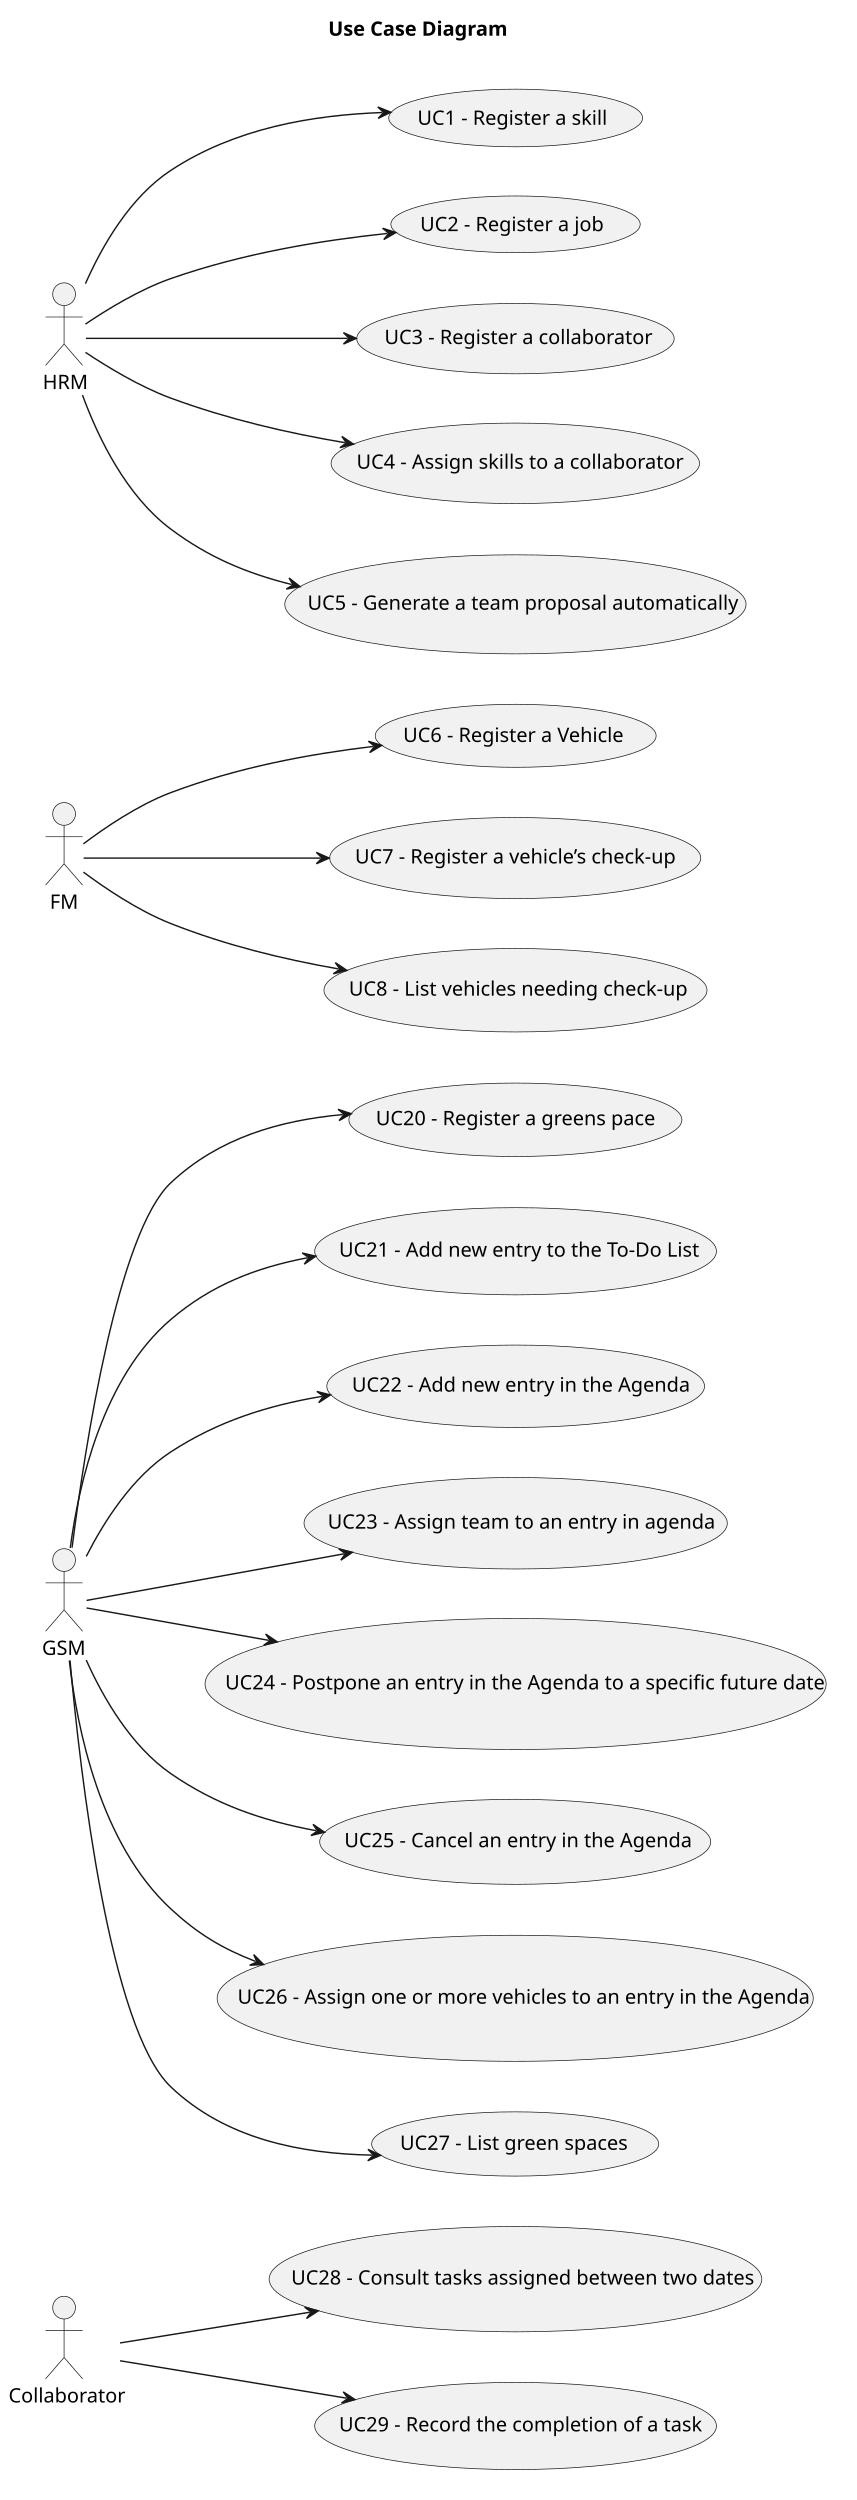
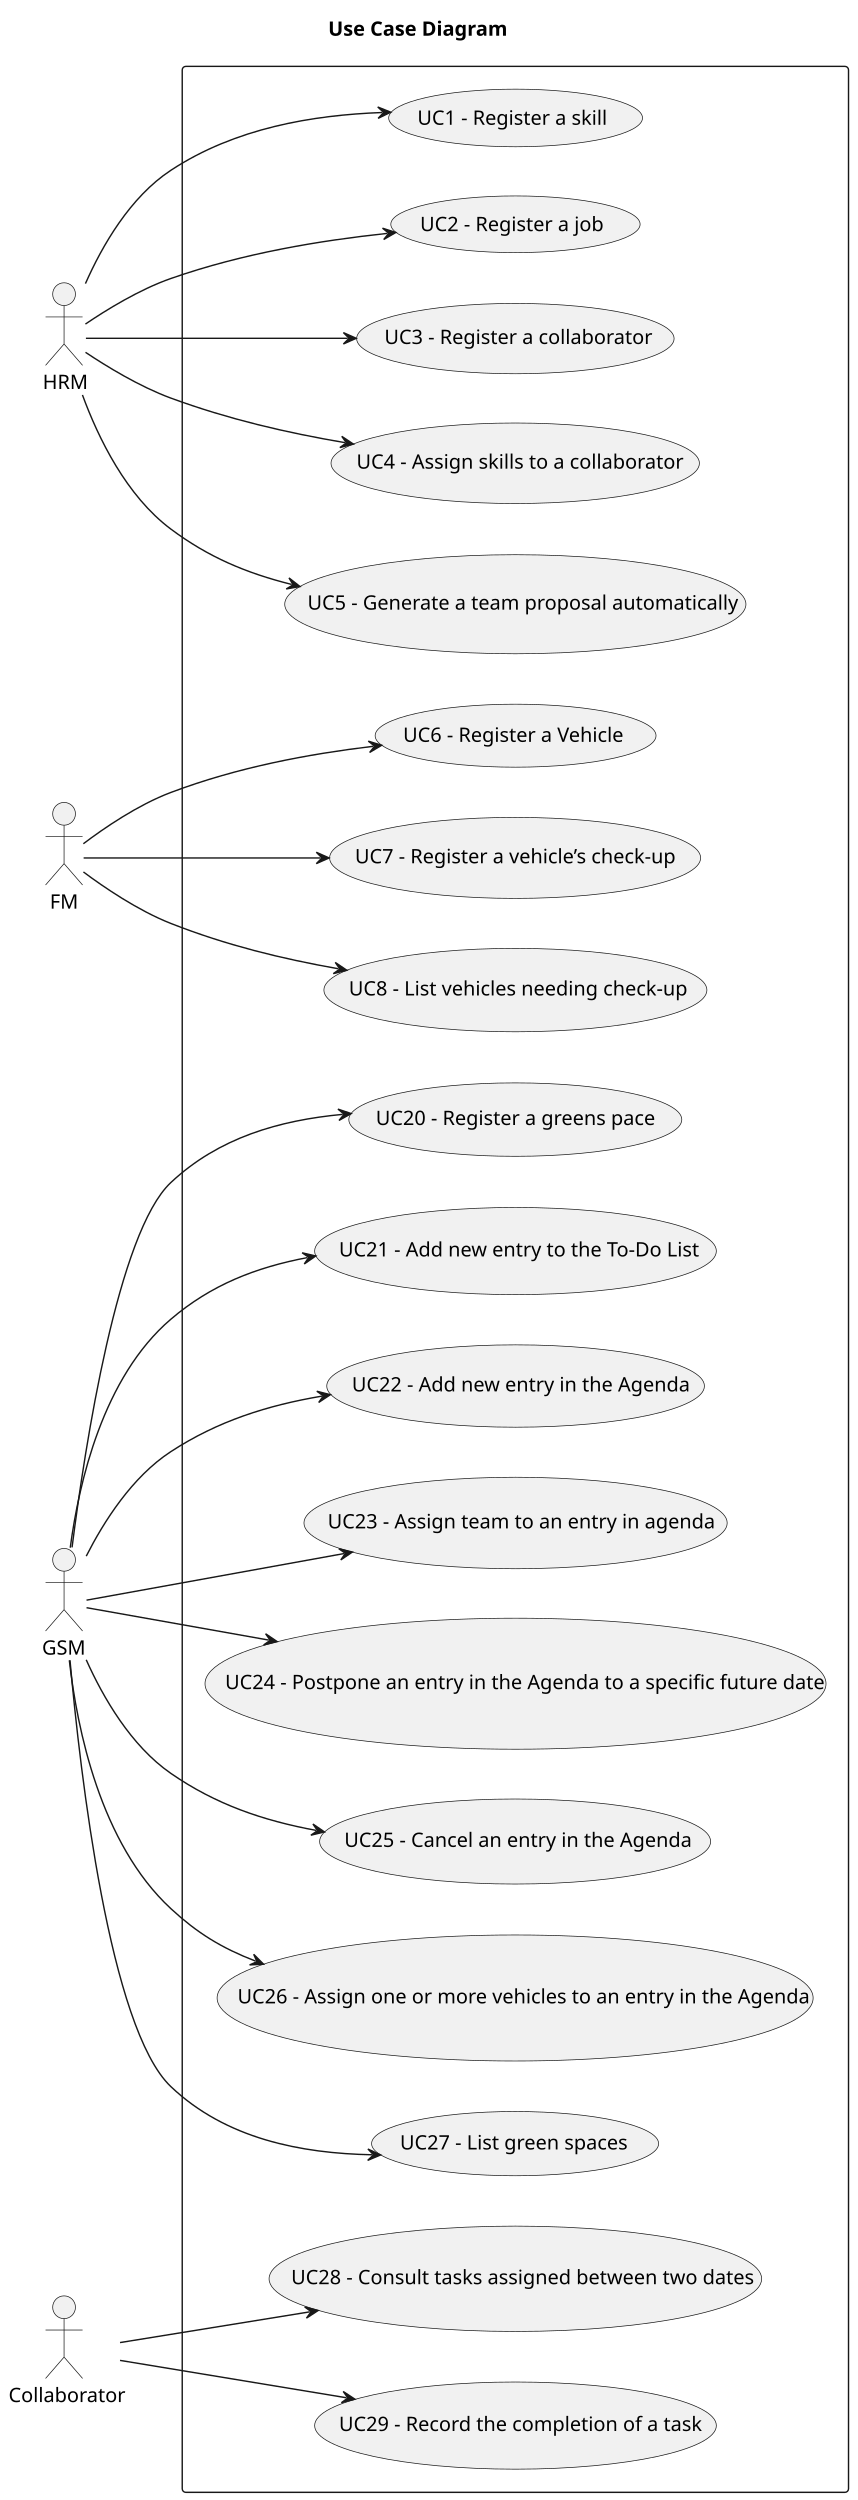
- <svg xmlns="http://www.w3.org/2000/svg" contentStyleType="text/css" height="1229.2px" preserveAspectRatio="none" style="width:421px;height:1229px;background:#FFFFFF;" version="1.1" viewBox="0 0 421 1229" width="421.4px" zoomAndPan="magnify">
+ <svg xmlns="http://www.w3.org/2000/svg" contentStyleType="text/css" height="1756px" preserveAspectRatio="none" style="width:602px;height:1756px;background:#FFFFFF;" version="1.1" viewBox="0 0 602 1756" width="602px" zoomAndPan="magnify">
  <defs />
  <g>
-     <text fill="#000000" font-family="sans-serif" font-size="9.8" font-weight="bold" lengthAdjust="spacing" textLength="88.9" x="161.35" y="17.575">Use Case Diagram</text>
+     <text fill="#000000" font-family="sans-serif" font-size="14" font-weight="bold" lengthAdjust="spacing" textLength="127" x="230.5" y="25.107">Use Case Diagram</text>
    <g id="cluster_##6">
-       <rect fill="none" height="1192.8" rx="1.75" ry="1.75" style="stroke:none;stroke-width:0.7;" width="327.6" x="89.6" y="32.635" />
+       <rect fill="none" height="1704" rx="2.5" ry="2.5" style="stroke:#181818;stroke-width:1.0;" width="468" x="128" y="46.621" />
    </g>
    <g id="elem_UC1">
-       <ellipse cx="253.507" cy="57.996" fill="#F1F1F1" rx="62.407" ry="14.161" style="stroke:#181818;stroke-width:0.35;" />
-       <text fill="#000000" font-family="sans-serif" font-size="9.8" lengthAdjust="spacing" textLength="92.4" x="205.207" y="61.359">UC1 - Register a skill</text>
+       <ellipse cx="362.152" cy="82.852" fill="#F1F1F1" rx="89.152" ry="20.23" style="stroke:#181818;stroke-width:0.5;" />
+       <text fill="#000000" font-family="sans-serif" font-size="14" lengthAdjust="spacing" textLength="132" x="293.152" y="87.655">UC1 - Register a skill</text>
    </g>
    <g id="elem_UC2">
-       <ellipse cx="253.441" cy="110.273" fill="#F1F1F1" rx="61.291" ry="13.938" style="stroke:#181818;stroke-width:0.35;" />
-       <text fill="#000000" font-family="sans-serif" font-size="9.8" lengthAdjust="spacing" textLength="89.6" x="206.541" y="113.636">UC2 - Register a job</text>
+       <ellipse cx="362.059" cy="157.533" fill="#F1F1F1" rx="87.559" ry="19.912" style="stroke:#181818;stroke-width:0.5;" />
+       <text fill="#000000" font-family="sans-serif" font-size="14" lengthAdjust="spacing" textLength="128" x="295.059" y="162.337">UC2 - Register a job</text>
    </g>
    <g id="elem_UC3">
-       <ellipse cx="253.397" cy="166.474" fill="#F1F1F1" rx="78.046" ry="17.289" style="stroke:#181818;stroke-width:0.35;" />
-       <text fill="#000000" font-family="sans-serif" font-size="9.8" lengthAdjust="spacing" textLength="128.8" x="188.996" y="169.132">UC3 - Register a collaborator</text>
+       <ellipse cx="361.995" cy="237.82" fill="#F1F1F1" rx="111.495" ry="24.699" style="stroke:#181818;stroke-width:0.5;" />
+       <text fill="#000000" font-family="sans-serif" font-size="14" lengthAdjust="spacing" textLength="184" x="269.995" y="241.617">UC3 - Register a collaborator</text>
    </g>
    <g id="elem_UC4">
-       <ellipse cx="253.32" cy="227.779" fill="#F1F1F1" rx="90.57" ry="19.794" style="stroke:#181818;stroke-width:0.35;" />
-       <text fill="#000000" font-family="sans-serif" font-size="9.8" lengthAdjust="spacing" textLength="156.1" x="175.27" y="230.437">UC4 - Assign skills to a collaborator</text>
+       <ellipse cx="361.886" cy="325.398" fill="#F1F1F1" rx="129.386" ry="28.277" style="stroke:#181818;stroke-width:0.5;" />
+       <text fill="#000000" font-family="sans-serif" font-size="14" lengthAdjust="spacing" textLength="223" x="250.386" y="329.195">UC4 - Assign skills to a collaborator</text>
    </g>
    <g id="elem_UC5">
-       <ellipse cx="253.378" cy="297.09" fill="#F1F1F1" rx="113.378" ry="24.356" style="stroke:#181818;stroke-width:0.35;" />
-       <text fill="#000000" font-family="sans-serif" font-size="9.8" lengthAdjust="spacing" textLength="204.4" x="151.178" y="299.748">UC5 - Generate a team proposal automatically</text>
+       <ellipse cx="361.969" cy="424.415" fill="#F1F1F1" rx="161.969" ry="34.794" style="stroke:#181818;stroke-width:0.5;" />
+       <text fill="#000000" font-family="sans-serif" font-size="14" lengthAdjust="spacing" textLength="292" x="215.969" y="428.212">UC5 - Generate a team proposal automatically</text>
    </g>
    <g id="elem_UC6">
-       <ellipse cx="253.506" cy="361.726" fill="#F1F1F1" rx="69.055" ry="15.491" style="stroke:#181818;stroke-width:0.35;" />
-       <text fill="#000000" font-family="sans-serif" font-size="9.8" lengthAdjust="spacing" textLength="108.5" x="198.197" y="364.764">UC6 - Register a Vehicle</text>
+       <ellipse cx="362.151" cy="516.751" fill="#F1F1F1" rx="98.651" ry="22.13" style="stroke:#181818;stroke-width:0.5;" />
+       <text fill="#000000" font-family="sans-serif" font-size="14" lengthAdjust="spacing" textLength="155" x="283.138" y="521.091">UC6 - Register a Vehicle</text>
    </g>
    <g id="elem_UC7">
-       <ellipse cx="253.271" cy="421.809" fill="#F1F1F1" rx="91.221" ry="19.924" style="stroke:#181818;stroke-width:0.35;" />
-       <text fill="#000000" font-family="sans-serif" font-size="9.8" lengthAdjust="spacing" textLength="157.5" x="174.521" y="424.467">UC7 - Register a vehicle’s check-up</text>
+       <ellipse cx="361.816" cy="602.584" fill="#F1F1F1" rx="130.316" ry="28.463" style="stroke:#181818;stroke-width:0.5;" />
+       <text fill="#000000" font-family="sans-serif" font-size="14" lengthAdjust="spacing" textLength="225" x="249.316" y="606.381">UC7 - Register a vehicle’s check-up</text>
    </g>
    <g id="elem_UC8">
-       <ellipse cx="253.41" cy="486.797" fill="#F1F1F1" rx="94.16" ry="20.512" style="stroke:#181818;stroke-width:0.35;" />
-       <text fill="#000000" font-family="sans-serif" font-size="9.8" lengthAdjust="spacing" textLength="163.8" x="171.51" y="489.455">UC8 - List vehicles needing check-up</text>
+       <ellipse cx="362.015" cy="695.424" fill="#F1F1F1" rx="134.515" ry="29.303" style="stroke:#181818;stroke-width:0.5;" />
+       <text fill="#000000" font-family="sans-serif" font-size="14" lengthAdjust="spacing" textLength="234" x="245.015" y="699.221">UC8 - List vehicles needing check-up</text>
    </g>
    <g id="elem_UC20">
-       <ellipse cx="253.361" cy="550.487" fill="#F1F1F1" rx="81.861" ry="18.052" style="stroke:#181818;stroke-width:0.35;" />
-       <text fill="#000000" font-family="sans-serif" font-size="9.8" lengthAdjust="spacing" textLength="137.2" x="184.761" y="553.145">UC20 - Register a greens pace</text>
+       <ellipse cx="361.944" cy="786.41" fill="#F1F1F1" rx="116.944" ry="25.789" style="stroke:#181818;stroke-width:0.5;" />
+       <text fill="#000000" font-family="sans-serif" font-size="14" lengthAdjust="spacing" textLength="196" x="263.944" y="790.207">UC20 - Register a greens pace</text>
    </g>
    <g id="elem_UC21">
-       <ellipse cx="253.459" cy="615.116" fill="#F1F1F1" rx="98.759" ry="21.432" style="stroke:#181818;stroke-width:0.35;" />
-       <text fill="#000000" font-family="sans-serif" font-size="9.8" lengthAdjust="spacing" textLength="173.6" x="166.659" y="617.774">UC21 - Add new entry to the To-Do List</text>
+       <ellipse cx="362.084" cy="878.738" fill="#F1F1F1" rx="141.084" ry="30.617" style="stroke:#181818;stroke-width:0.5;" />
+       <text fill="#000000" font-family="sans-serif" font-size="14" lengthAdjust="spacing" textLength="248" x="238.084" y="882.535">UC21 - Add new entry to the To-Do List</text>
    </g>
    <g id="elem_UC22">
-       <ellipse cx="253.502" cy="681.485" fill="#F1F1F1" rx="92.852" ry="20.25" style="stroke:#181818;stroke-width:0.35;" />
-       <text fill="#000000" font-family="sans-serif" font-size="9.8" lengthAdjust="spacing" textLength="161" x="173.002" y="684.143">UC22 - Add new entry in the Agenda</text>
+       <ellipse cx="362.146" cy="973.55" fill="#F1F1F1" rx="132.646" ry="28.929" style="stroke:#181818;stroke-width:0.5;" />
+       <text fill="#000000" font-family="sans-serif" font-size="14" lengthAdjust="spacing" textLength="230" x="247.146" y="977.347">UC22 - Add new entry in the Agenda</text>
    </g>
    <g id="elem_UC23">
-       <ellipse cx="253.498" cy="748.824" fill="#F1F1F1" rx="104.048" ry="22.49" style="stroke:#181818;stroke-width:0.35;" />
-       <text fill="#000000" font-family="sans-serif" font-size="9.8" lengthAdjust="spacing" textLength="184.8" x="161.098" y="751.482">UC23 - Assign team to an entry in agenda</text>
+       <ellipse cx="362.14" cy="1069.749" fill="#F1F1F1" rx="148.641" ry="32.128" style="stroke:#181818;stroke-width:0.5;" />
+       <text fill="#000000" font-family="sans-serif" font-size="14" lengthAdjust="spacing" textLength="264" x="230.141" y="1073.546">UC23 - Assign team to an entry in agenda</text>
    </g>
    <g id="elem_UC24">
-       <ellipse cx="253.469" cy="827.848" fill="#F1F1F1" rx="152.669" ry="32.214" style="stroke:#181818;stroke-width:0.35;" />
-       <text fill="#000000" font-family="sans-serif" font-size="9.8" lengthAdjust="spacing" textLength="285.6" x="110.669" y="830.506">UC24 - Postpone an entry in the Agenda to a specific future date</text>
+       <ellipse cx="362.098" cy="1182.641" fill="#F1F1F1" rx="218.098" ry="46.02" style="stroke:#181818;stroke-width:0.5;" />
+       <text fill="#000000" font-family="sans-serif" font-size="14" lengthAdjust="spacing" textLength="408" x="158.098" y="1186.438">UC24 - Postpone an entry in the Agenda to a specific future date</text>
    </g>
    <g id="elem_UC25">
-       <ellipse cx="253.277" cy="905.44" fill="#F1F1F1" rx="96.127" ry="20.905" style="stroke:#181818;stroke-width:0.35;" />
-       <text fill="#000000" font-family="sans-serif" font-size="9.8" lengthAdjust="spacing" textLength="168" x="169.277" y="908.098">UC25 - Cancel an entry in the Agenda</text>
+       <ellipse cx="361.825" cy="1293.486" fill="#F1F1F1" rx="137.325" ry="29.865" style="stroke:#181818;stroke-width:0.5;" />
+       <text fill="#000000" font-family="sans-serif" font-size="14" lengthAdjust="spacing" textLength="240" x="241.825" y="1297.283">UC25 - Cancel an entry in the Agenda</text>
    </g>
    <g id="elem_UC26">
-       <ellipse cx="253.274" cy="982.37" fill="#F1F1F1" rx="146.524" ry="30.985" style="stroke:#181818;stroke-width:0.35;" />
-       <text fill="#000000" font-family="sans-serif" font-size="9.8" lengthAdjust="spacing" textLength="273" x="116.774" y="985.028">UC26 - Assign one or more vehicles to an entry in the Agenda</text>
+       <ellipse cx="361.82" cy="1403.385" fill="#F1F1F1" rx="209.321" ry="44.264" style="stroke:#181818;stroke-width:0.5;" />
+       <text fill="#000000" font-family="sans-serif" font-size="14" lengthAdjust="spacing" textLength="390" x="166.821" y="1407.182">UC26 - Assign one or more vehicles to an entry in the Agenda</text>
    </g>
    <g id="elem_UC27">
-       <ellipse cx="253.266" cy="1053.978" fill="#F1F1F1" rx="70.566" ry="15.793" style="stroke:#181818;stroke-width:0.35;" />
-       <text fill="#000000" font-family="sans-serif" font-size="9.8" lengthAdjust="spacing" textLength="112" x="196.657" y="1056.861">UC27 - List green spaces</text>
+       <ellipse cx="361.808" cy="1505.683" fill="#F1F1F1" rx="100.808" ry="22.562" style="stroke:#181818;stroke-width:0.5;" />
+       <text fill="#000000" font-family="sans-serif" font-size="14" lengthAdjust="spacing" textLength="160" x="280.939" y="1509.801">UC27 - List green spaces</text>
    </g>
    <g id="elem_UC28">
-       <ellipse cx="253.399" cy="1120.435" fill="#F1F1F1" rx="121.099" ry="25.9" style="stroke:#181818;stroke-width:0.35;" />
-       <text fill="#000000" font-family="sans-serif" font-size="9.8" lengthAdjust="spacing" textLength="220.5" x="143.149" y="1123.092">UC28 - Consult tasks assigned between two dates</text>
+       <ellipse cx="361.998" cy="1600.621" fill="#F1F1F1" rx="172.998" ry="37" style="stroke:#181818;stroke-width:0.5;" />
+       <text fill="#000000" font-family="sans-serif" font-size="14" lengthAdjust="spacing" textLength="315" x="204.498" y="1604.418">UC28 - Consult tasks assigned between two dates</text>
    </g>
    <g id="elem_UC29">
-       <ellipse cx="253.459" cy="1192.617" fill="#F1F1F1" rx="98.759" ry="21.432" style="stroke:#181818;stroke-width:0.35;" />
-       <text fill="#000000" font-family="sans-serif" font-size="9.8" lengthAdjust="spacing" textLength="173.6" x="166.659" y="1195.274">UC29 - Record the completion of a task</text>
+       <ellipse cx="362.084" cy="1703.738" fill="#F1F1F1" rx="141.084" ry="30.617" style="stroke:#181818;stroke-width:0.5;" />
+       <text fill="#000000" font-family="sans-serif" font-size="14" lengthAdjust="spacing" textLength="248" x="238.084" y="1707.535">UC29 - Record the completion of a task</text>
    </g>
    <g id="elem_HRM">
-       <ellipse cx="31.5" cy="144.635" fill="#F1F1F1" rx="5.6" ry="5.6" style="stroke:#181818;stroke-width:0.35;" />
-       <path d="M31.5,150.235 L31.5,169.135 M22.4,155.835 L40.6,155.835 M31.5,169.135 L22.4,179.635 M31.5,169.135 L40.6,179.635 " fill="none" style="stroke:#181818;stroke-width:0.35;" />
-       <text fill="#000000" font-family="sans-serif" font-size="9.8" lengthAdjust="spacing" textLength="21" x="21" y="191.26">HRM</text>
+       <ellipse cx="45" cy="206.621" fill="#F1F1F1" rx="8" ry="8" style="stroke:#181818;stroke-width:0.5;" />
+       <path d="M45,214.621 L45,241.621 M32,222.621 L58,222.621 M45,241.621 L32,256.621 M45,241.621 L58,256.621 " fill="none" style="stroke:#181818;stroke-width:0.5;" />
+       <text fill="#000000" font-family="sans-serif" font-size="14" lengthAdjust="spacing" textLength="30" x="30" y="273.228">HRM</text>
    </g>
    <g id="elem_FM">
-       <ellipse cx="31.5" cy="400.135" fill="#F1F1F1" rx="5.6" ry="5.6" style="stroke:#181818;stroke-width:0.35;" />
-       <path d="M31.5,405.735 L31.5,424.635 M22.4,411.335 L40.6,411.335 M31.5,424.635 L22.4,435.135 M31.5,424.635 L40.6,435.135 " fill="none" style="stroke:#181818;stroke-width:0.35;" />
-       <text fill="#000000" font-family="sans-serif" font-size="9.8" lengthAdjust="spacing" textLength="14" x="24.5" y="446.76">FM</text>
+       <ellipse cx="45" cy="571.621" fill="#F1F1F1" rx="8" ry="8" style="stroke:#181818;stroke-width:0.5;" />
+       <path d="M45,579.621 L45,606.621 M32,587.621 L58,587.621 M45,606.621 L32,621.621 M45,606.621 L58,621.621 " fill="none" style="stroke:#181818;stroke-width:0.5;" />
+       <text fill="#000000" font-family="sans-serif" font-size="14" lengthAdjust="spacing" textLength="20" x="35" y="638.229">FM</text>
    </g>
    <g id="elem_GSM">
-       <ellipse cx="31.5" cy="766.935" fill="#F1F1F1" rx="5.6" ry="5.6" style="stroke:#181818;stroke-width:0.35;" />
-       <path d="M31.5,772.535 L31.5,791.435 M22.4,778.135 L40.6,778.135 M31.5,791.435 L22.4,801.935 M31.5,791.435 L40.6,801.935 " fill="none" style="stroke:#181818;stroke-width:0.35;" />
-       <text fill="#000000" font-family="sans-serif" font-size="9.8" lengthAdjust="spacing" textLength="21.7" x="20.65" y="813.56">GSM</text>
+       <ellipse cx="45" cy="1095.621" fill="#F1F1F1" rx="8" ry="8" style="stroke:#181818;stroke-width:0.5;" />
+       <path d="M45,1103.621 L45,1130.621 M32,1111.621 L58,1111.621 M45,1130.621 L32,1145.621 M45,1130.621 L58,1145.621 " fill="none" style="stroke:#181818;stroke-width:0.5;" />
+       <text fill="#000000" font-family="sans-serif" font-size="14" lengthAdjust="spacing" textLength="31" x="29.5" y="1162.228">GSM</text>
    </g>
    <g id="elem_Collaborator">
-       <ellipse cx="31.5" cy="1134.435" fill="#F1F1F1" rx="5.6" ry="5.6" style="stroke:#181818;stroke-width:0.35;" />
-       <path d="M31.5,1140.035 L31.5,1158.935 M22.4,1145.635 L40.6,1145.635 M31.5,1158.935 L22.4,1169.435 M31.5,1158.935 L40.6,1169.435 " fill="none" style="stroke:#181818;stroke-width:0.35;" />
-       <text fill="#000000" font-family="sans-serif" font-size="9.8" lengthAdjust="spacing" textLength="54.6" x="4.2" y="1181.06">Collaborator</text>
+       <ellipse cx="45" cy="1620.621" fill="#F1F1F1" rx="8" ry="8" style="stroke:#181818;stroke-width:0.5;" />
+       <path d="M45,1628.621 L45,1655.621 M32,1636.621 L58,1636.621 M45,1655.621 L32,1670.621 M45,1655.621 L58,1670.621 " fill="none" style="stroke:#181818;stroke-width:0.5;" />
+       <text fill="#000000" font-family="sans-serif" font-size="14" lengthAdjust="spacing" textLength="78" x="6" y="1687.228">Collaborator</text>
    </g>
    <g id="link_HRM_UC1">
-       <path d="M42.007,139.441 C50.267,120.737 63.987,96.888 84,83.735 C115.696,62.903 153.674,56.583 187.925,55.316 " fill="none" id="HRM-to-UC1" style="stroke:#181818;stroke-width:0.7;" />
-       <polygon fill="#181818" points="192.122,55.161,185.723,52.596,188.624,55.29,185.93,58.192,192.122,55.161" style="stroke:#181818;stroke-width:0.7;" />
+       <path d="M60.01,199.201 C71.81,172.481 91.41,138.411 120,119.621 C165.28,89.861 219.534,80.833 268.464,79.023 " fill="none" id="HRM-to-UC1" style="stroke:#181818;stroke-width:1.0;" />
+       <polygon fill="#181818" points="274.46,78.801,265.318,75.136,269.463,78.986,265.614,83.131,274.46,78.801" style="stroke:#181818;stroke-width:1.0;" />
    </g>
    <g id="link_HRM_UC2">
-       <path d="M42,159.335 C52.052,152.517 68.383,142.395 84,136.935 C119.616,124.482 157.328,118.284 190.459,114.749 " fill="none" id="HRM-to-UC2" style="stroke:#181818;stroke-width:0.7;" />
-       <polygon fill="#181818" points="194.635,114.304,188.073,112.188,191.155,114.675,188.668,117.756,194.635,114.304" style="stroke:#181818;stroke-width:0.7;" />
+       <path d="M60,227.621 C74.36,217.881 97.69,203.421 120,195.621 C170.88,177.831 224.754,168.978 272.084,163.928 " fill="none" id="HRM-to-UC2" style="stroke:#181818;stroke-width:1.0;" />
+       <polygon fill="#181818" points="278.05,163.291,268.676,160.268,273.078,163.822,269.525,168.223,278.05,163.291" style="stroke:#181818;stroke-width:1.0;" />
    </g>
    <g id="link_HRM_UC3">
-       <path d="M42.245,166.335 C65.583,166.335 121.072,166.335 170.94,166.335 " fill="none" id="HRM-to-UC3" style="stroke:#181818;stroke-width:0.7;" />
-       <polygon fill="#181818" points="175.14,166.335,168.84,163.535,171.64,166.335,168.84,169.135,175.14,166.335" style="stroke:#181818;stroke-width:0.7;" />
+       <path d="M60.35,237.621 C93.69,237.621 172.96,237.621 244.2,237.621 " fill="none" id="HRM-to-UC3" style="stroke:#181818;stroke-width:1.0;" />
+       <polygon fill="#181818" points="250.2,237.621,241.2,233.621,245.2,237.621,241.2,241.621,250.2,237.621" style="stroke:#181818;stroke-width:1.0;" />
    </g>
    <g id="link_HRM_UC4">
-       <path d="M42.042,173.23 C52.122,179.971 68.474,190.023 84,195.735 C112.476,206.207 140.823,212.731 169.642,217.652 " fill="none" id="HRM-to-UC4" style="stroke:#181818;stroke-width:0.7;" />
-       <polygon fill="#181818" points="173.782,218.359,168.043,214.538,170.332,217.77,167.101,220.058,173.782,218.359" style="stroke:#181818;stroke-width:0.7;" />
+       <path d="M60.06,247.471 C74.46,257.101 97.82,271.461 120,279.621 C160.68,294.581 201.176,303.901 242.346,310.931 " fill="none" id="HRM-to-UC4" style="stroke:#181818;stroke-width:1.0;" />
+       <polygon fill="#181818" points="248.26,311.941,240.062,306.483,243.331,311.099,238.715,314.369,248.26,311.941" style="stroke:#181818;stroke-width:1.0;" />
    </g>
    <g id="link_HRM_UC5">
-       <path d="M40.537,194.188 C48.356,215.468 62.16,243.832 84,260.135 C102.445,273.904 120.918,281.732 143.451,287.374 " fill="none" id="HRM-to-UC5" style="stroke:#181818;stroke-width:0.7;" />
-       <polygon fill="#181818" points="147.525,288.394,142.094,284.147,144.13,287.544,140.734,289.58,147.525,288.394" style="stroke:#181818;stroke-width:0.7;" />
+       <path d="M57.91,277.411 C69.08,307.811 88.8,348.331 120,371.621 C146.35,391.291 172.74,402.474 204.93,410.534 " fill="none" id="HRM-to-UC5" style="stroke:#181818;stroke-width:1.0;" />
+       <polygon fill="#181818" points="210.75,411.991,202.991,405.925,205.9,410.777,201.048,413.685,210.75,411.991" style="stroke:#181818;stroke-width:1.0;" />
    </g>
    <g id="link_FM_UC6">
-       <path d="M40.985,414.856 C50.855,407.394 67.648,395.795 84,389.635 C116.991,377.203 151.503,370.781 183.5,366.932 " fill="none" id="FM-to-UC6" style="stroke:#181818;stroke-width:0.7;" />
-       <polygon fill="#181818" points="187.67,366.43,181.081,364.402,184.195,366.848,181.75,369.962,187.67,366.43" style="stroke:#181818;stroke-width:0.7;" />
+       <path d="M58.55,592.651 C72.65,581.991 96.64,565.421 120,556.621 C167.13,538.861 216.433,529.688 262.143,524.188 " fill="none" id="FM-to-UC6" style="stroke:#181818;stroke-width:1.0;" />
+       <polygon fill="#181818" points="268.1,523.471,258.687,520.575,263.136,524.068,259.642,528.518,268.1,523.471" style="stroke:#181818;stroke-width:1.0;" />
    </g>
    <g id="link_FM_UC7">
-       <path d="M41.118,421.835 C61.663,421.835 110.026,421.835 157.619,421.835 " fill="none" id="FM-to-UC7" style="stroke:#181818;stroke-width:0.7;" />
-       <polygon fill="#181818" points="161.819,421.835,155.519,419.035,158.319,421.835,155.519,424.635,161.819,421.835" style="stroke:#181818;stroke-width:0.7;" />
+       <path d="M58.74,602.621 C88.09,602.621 157.18,602.621 225.17,602.621 " fill="none" id="FM-to-UC7" style="stroke:#181818;stroke-width:1.0;" />
+       <polygon fill="#181818" points="231.17,602.621,222.17,598.621,226.17,602.621,222.17,606.621,231.17,602.621" style="stroke:#181818;stroke-width:1.0;" />
    </g>
    <g id="link_FM_UC8">
-       <path d="M41.02,428.73 C50.918,436.115 67.739,447.644 84,454.035 C111.286,464.759 138.342,471.363 166.419,476.333 " fill="none" id="FM-to-UC8" style="stroke:#181818;stroke-width:0.7;" />
-       <polygon fill="#181818" points="170.555,477.065,164.839,473.209,167.109,476.455,163.863,478.724,170.555,477.065" style="stroke:#181818;stroke-width:0.7;" />
+       <path d="M58.6,612.471 C72.74,623.021 96.77,639.491 120,648.621 C158.98,663.941 197.632,673.375 237.742,680.475 " fill="none" id="FM-to-UC8" style="stroke:#181818;stroke-width:1.0;" />
+       <polygon fill="#181818" points="243.65,681.521,235.485,676.014,238.726,680.65,234.091,683.891,243.65,681.521" style="stroke:#181818;stroke-width:1.0;" />
    </g>
    <g id="link_GSM_UC20">
-       <path d="M35.427,760.824 C41.881,710.158 58.03,605.781 84,581.435 C107.562,559.343 137.274,550.83 168.508,547.911 " fill="none" id="GSM-to-UC20" style="stroke:#181818;stroke-width:0.7;" />
-       <polygon fill="#181818" points="172.69,547.52,166.157,545.318,169.205,547.845,166.678,550.894,172.69,547.52" style="stroke:#181818;stroke-width:0.7;" />
+       <path d="M50.61,1086.891 C59.83,1014.511 82.9,865.401 120,830.621 C153.66,799.061 196.106,786.899 240.726,782.729 " fill="none" id="GSM-to-UC20" style="stroke:#181818;stroke-width:1.0;" />
+       <polygon fill="#181818" points="246.7,782.171,237.367,779.026,241.722,782.636,238.111,786.991,246.7,782.171" style="stroke:#181818;stroke-width:1.0;" />
    </g>
    <g id="link_GSM_UC21">
-       <path d="M34.538,760.971 C38.78,728.974 50.687,677.069 84,648.635 C103.817,631.723 125.599,623.225 151.142,618.325 " fill="none" id="GSM-to-UC21" style="stroke:#181818;stroke-width:0.7;" />
-       <polygon fill="#181818" points="155.267,617.534,148.552,615.971,151.83,618.193,149.607,621.471,155.267,617.534" style="stroke:#181818;stroke-width:0.7;" />
+       <path d="M49.34,1087.101 C55.4,1041.391 72.41,967.241 120,926.621 C148.31,902.461 179.427,890.322 215.917,883.322 " fill="none" id="GSM-to-UC21" style="stroke:#181818;stroke-width:1.0;" />
+       <polygon fill="#181818" points="221.81,882.191,212.218,879.958,216.899,883.133,213.725,887.815,221.81,882.191" style="stroke:#181818;stroke-width:1.0;" />
    </g>
    <g id="link_GSM_UC22">
-       <path d="M42.406,765.129 C51.016,748.147 64.988,726.118 84,713.735 C107.114,698.685 131.407,691.009 158.301,686.444 " fill="none" id="GSM-to-UC22" style="stroke:#181818;stroke-width:0.7;" />
-       <polygon fill="#181818" points="162.442,685.742,155.762,684.035,158.991,686.327,156.699,689.556,162.442,685.742" style="stroke:#181818;stroke-width:0.7;" />
+       <path d="M60.58,1093.041 C72.88,1068.781 92.84,1037.311 120,1019.621 C153.02,998.121 187.725,987.155 226.145,980.635 " fill="none" id="GSM-to-UC22" style="stroke:#181818;stroke-width:1.0;" />
+       <polygon fill="#181818" points="232.06,979.631,222.518,977.193,227.131,980.468,223.856,985.081,232.06,979.631" style="stroke:#181818;stroke-width:1.0;" />
    </g>
    <g id="link_GSM_UC23">
-       <path d="M42.539,786.766 C65.786,782.559 119.858,772.772 169.131,763.854 " fill="none" id="GSM-to-UC23" style="stroke:#181818;stroke-width:0.7;" />
-       <polygon fill="#181818" points="173.264,763.106,166.566,761.472,169.82,763.729,167.563,766.983,173.264,763.106" style="stroke:#181818;stroke-width:0.7;" />
+       <path d="M60.77,1123.951 C93.98,1117.941 171.226,1103.96 241.616,1091.22 " fill="none" id="GSM-to-UC23" style="stroke:#181818;stroke-width:1.0;" />
+       <polygon fill="#181818" points="247.52,1090.151,237.952,1087.818,242.6,1091.042,239.376,1095.69,247.52,1090.151" style="stroke:#181818;stroke-width:1.0;" />
    </g>
    <g id="link_GSM_UC24">
-       <path d="M42.539,790.476 C60.123,793.598 93.571,799.548 132.169,806.408 " fill="none" id="GSM-to-UC24" style="stroke:#181818;stroke-width:0.7;" />
-       <polygon fill="#181818" points="136.304,807.143,130.591,803.284,132.858,806.53,129.611,808.797,136.304,807.143" style="stroke:#181818;stroke-width:0.7;" />
+       <path d="M60.77,1129.251 C85.89,1133.711 133.673,1142.211 188.813,1152.011 " fill="none" id="GSM-to-UC24" style="stroke:#181818;stroke-width:1.0;" />
+       <polygon fill="#181818" points="194.72,1153.061,186.559,1147.548,189.797,1152.186,185.159,1155.425,194.72,1153.061" style="stroke:#181818;stroke-width:1.0;" />
    </g>
    <g id="link_GSM_UC25">
-       <path d="M42.392,816.089 C50.743,834.723 64.4,858.362 84,871.935 C106.036,887.188 129.227,895.117 155.421,899.968 " fill="none" id="GSM-to-UC25" style="stroke:#181818;stroke-width:0.7;" />
-       <polygon fill="#181818" points="159.551,900.733,153.866,896.832,156.109,900.095,152.846,902.339,159.551,900.733" style="stroke:#181818;stroke-width:0.7;" />
+       <path d="M60.56,1165.841 C72.49,1192.461 92,1226.231 120,1245.621 C151.48,1267.411 184.61,1278.738 222.03,1285.668 " fill="none" id="GSM-to-UC25" style="stroke:#181818;stroke-width:1.0;" />
+       <polygon fill="#181818" points="227.93,1286.761,219.809,1281.189,223.014,1285.851,218.352,1289.055,227.93,1286.761" style="stroke:#181818;stroke-width:1.0;" />
    </g>
    <g id="link_GSM_UC26">
-       <path d="M34.083,816.348 C37.891,850.046 49.364,906.375 84,938.435 C96.999,950.468 108.943,957.788 125.687,964.256 " fill="none" id="GSM-to-UC26" style="stroke:#181818;stroke-width:0.7;" />
-       <polygon fill="#181818" points="129.605,965.77,124.737,960.888,126.34,964.509,122.719,966.111,129.605,965.77" style="stroke:#181818;stroke-width:0.7;" />
+       <path d="M48.69,1166.211 C54.13,1214.351 70.52,1294.821 120,1340.621 C138.57,1357.811 155.633,1368.269 179.553,1377.509 " fill="none" id="GSM-to-UC26" style="stroke:#181818;stroke-width:1.0;" />
+       <polygon fill="#181818" points="185.15,1379.671,178.196,1372.697,180.486,1377.869,175.313,1380.159,185.15,1379.671" style="stroke:#181818;stroke-width:1.0;" />
    </g>
    <g id="link_GSM_UC27">
-       <path d="M34.412,816.292 C39.487,872.537 53.935,997.354 84,1025.935 C111.055,1051.66 148.037,1058.789 182.939,1059.461 " fill="none" id="GSM-to-UC27" style="stroke:#181818;stroke-width:0.7;" />
-       <polygon fill="#181818" points="187.138,1059.542,180.893,1056.621,183.639,1059.474,180.785,1062.22,187.138,1059.542" style="stroke:#181818;stroke-width:0.7;" />
+       <path d="M49.16,1166.131 C56.41,1246.481 77.05,1424.791 120,1465.621 C158.65,1502.371 211.481,1512.556 261.341,1513.516 " fill="none" id="GSM-to-UC27" style="stroke:#181818;stroke-width:1.0;" />
+       <polygon fill="#181818" points="267.34,1513.631,258.419,1509.459,262.341,1513.535,258.265,1517.457,267.34,1513.631" style="stroke:#181818;stroke-width:1.0;" />
    </g>
    <g id="link_Collaborator_UC28">
-       <path d="M59.017,1151.795 C83.405,1147.847 116.765,1142.442 152.304,1136.688 " fill="none" id="Collaborator-to-UC28" style="stroke:#181818;stroke-width:0.7;" />
-       <polygon fill="#181818" points="156.45,1136.017,149.784,1134.26,152.995,1136.576,150.679,1139.788,156.45,1136.017" style="stroke:#181818;stroke-width:0.7;" />
+       <path d="M84.31,1645.421 C119.15,1639.781 166.807,1632.06 217.577,1623.84 " fill="none" id="Collaborator-to-UC28" style="stroke:#181818;stroke-width:1.0;" />
+       <polygon fill="#181818" points="223.5,1622.881,213.976,1620.371,218.564,1623.68,215.255,1628.268,223.5,1622.881" style="stroke:#181818;stroke-width:1.0;" />
    </g>
    <g id="link_Collaborator_UC29">
-       <path d="M59.017,1160.559 C87.598,1165.277 130.039,1172.286 170.366,1178.943 " fill="none" id="Collaborator-to-UC29" style="stroke:#181818;stroke-width:0.7;" />
-       <polygon fill="#181818" points="174.51,1179.627,168.75,1175.838,171.057,1179.057,167.838,1181.363,174.51,1179.627" style="stroke:#181818;stroke-width:0.7;" />
+       <path d="M84.31,1657.941 C125.14,1664.681 185.77,1674.694 243.38,1684.204 " fill="none" id="Collaborator-to-UC29" style="stroke:#181818;stroke-width:1.0;" />
+       <polygon fill="#181818" points="249.3,1685.181,241.072,1679.769,244.367,1684.367,239.769,1687.662,249.3,1685.181" style="stroke:#181818;stroke-width:1.0;" />
    </g>
  </g>
</svg>
